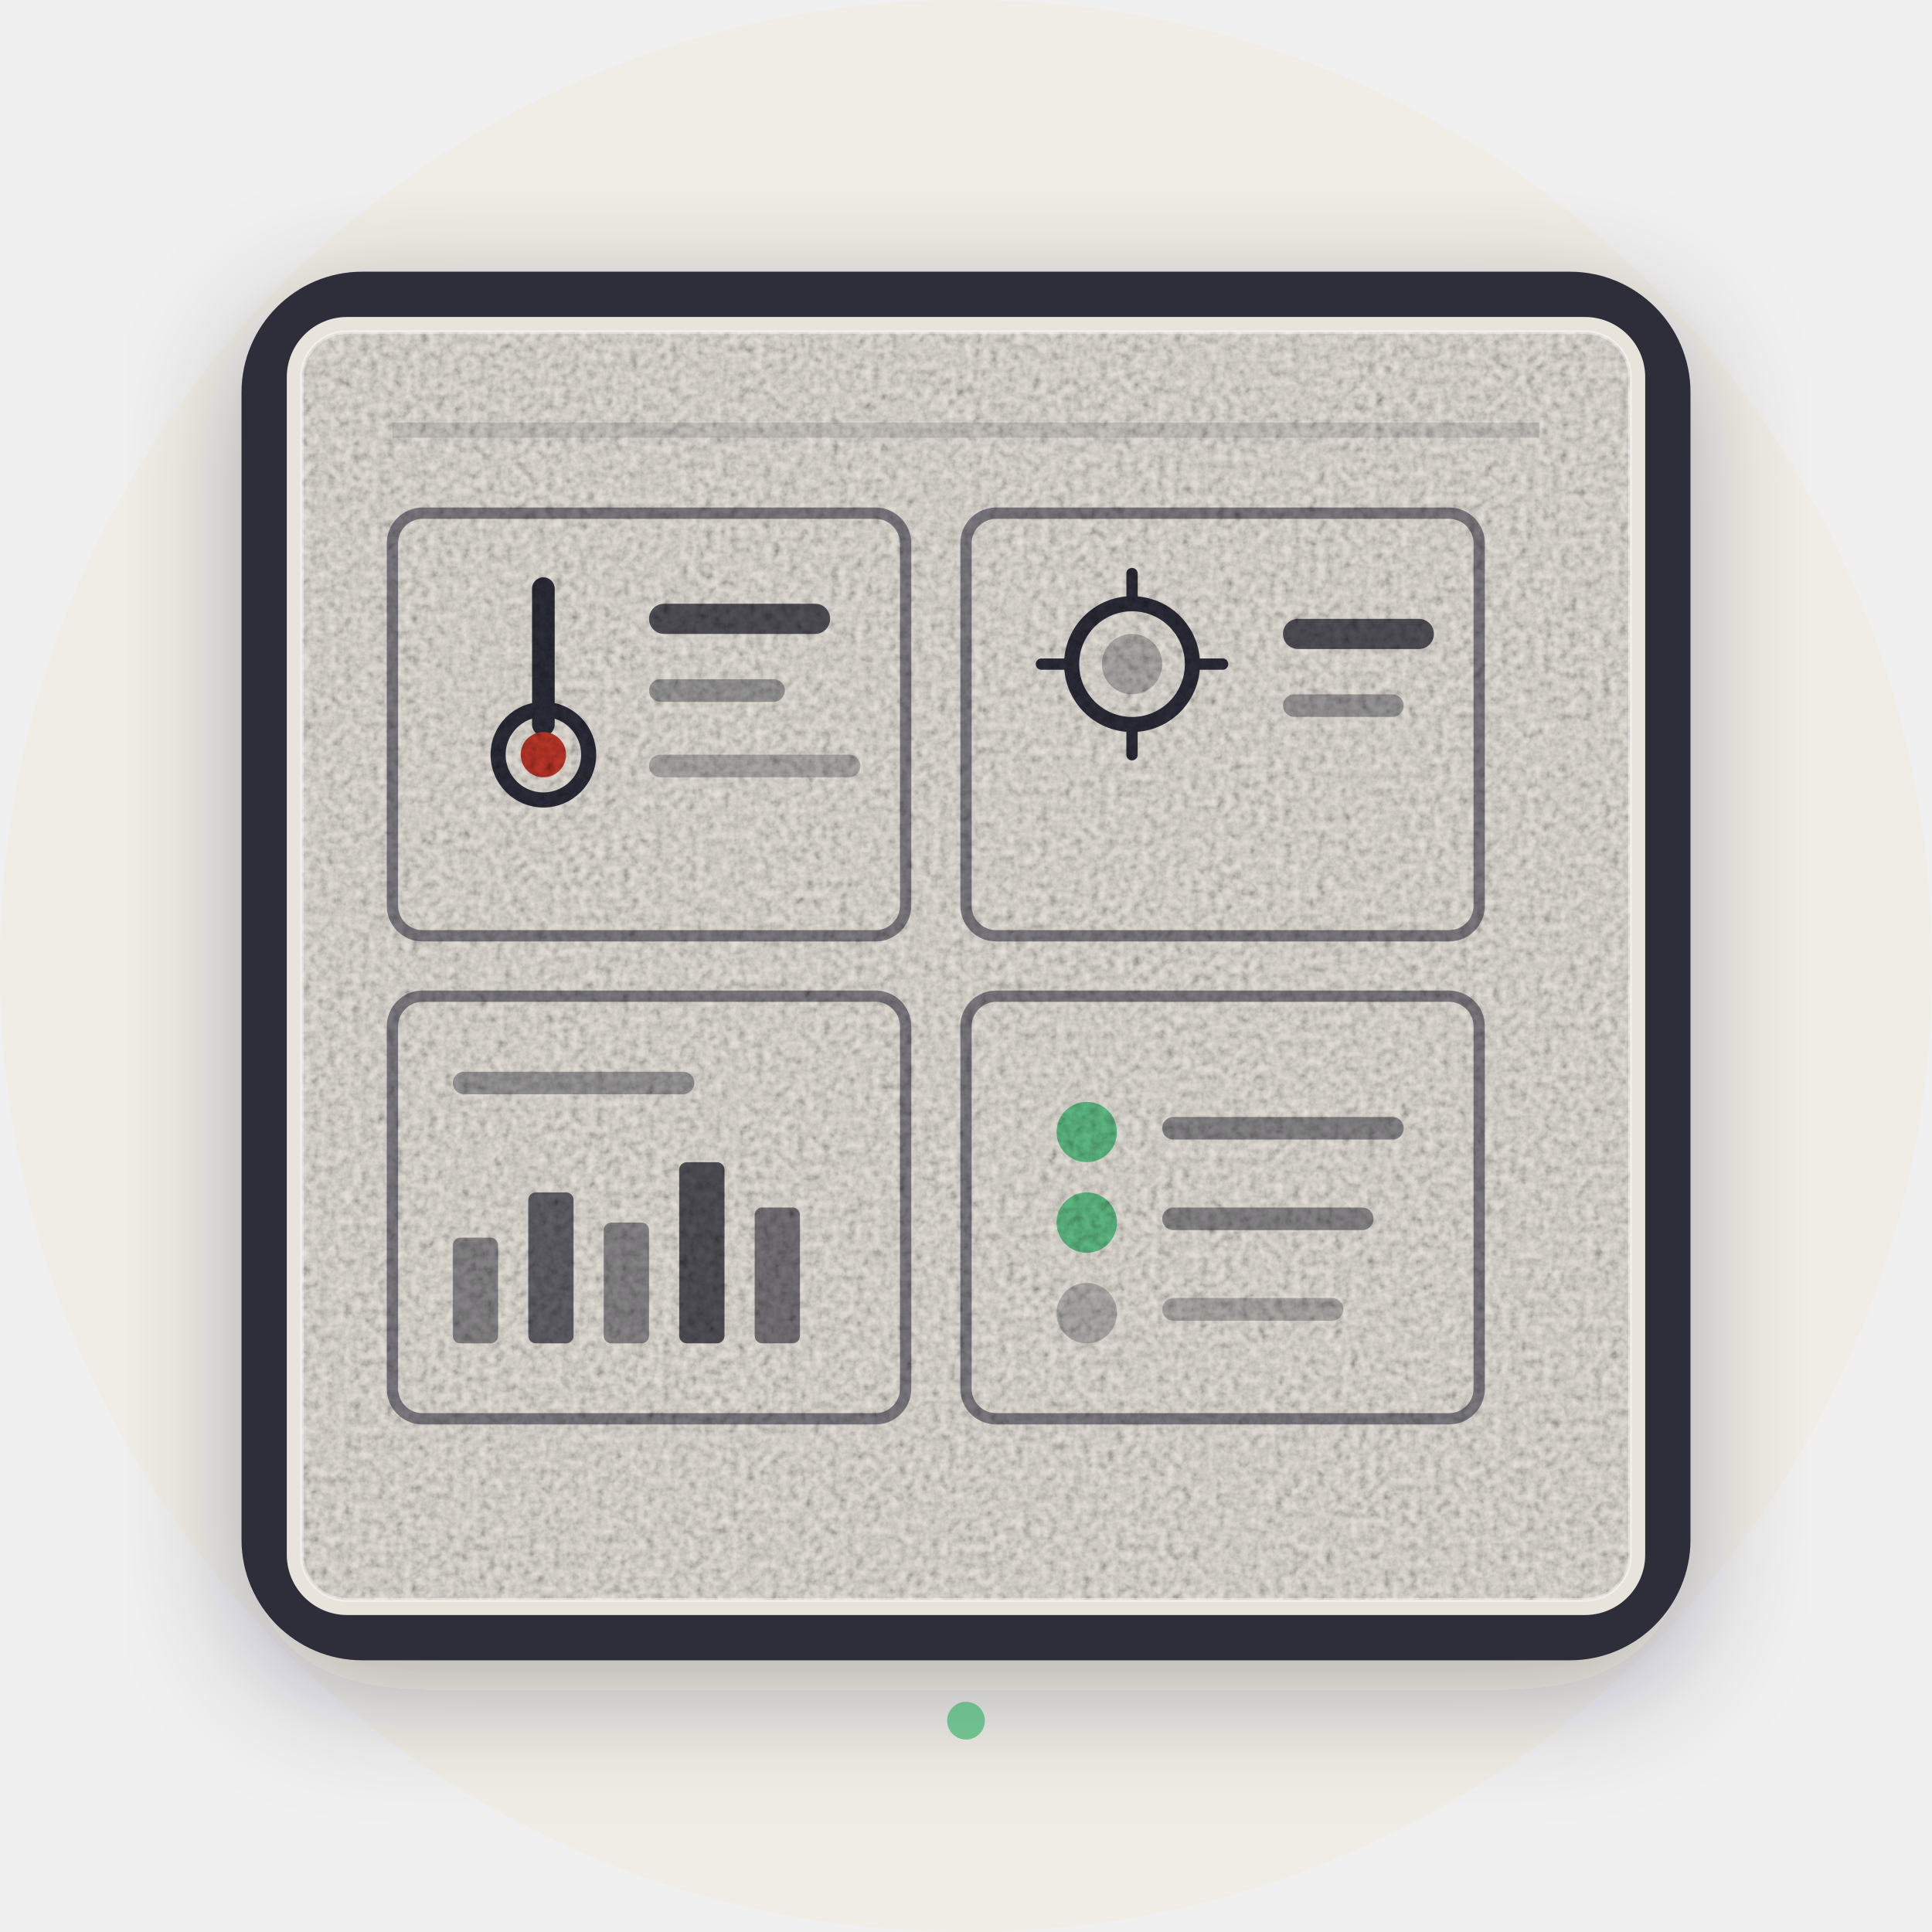
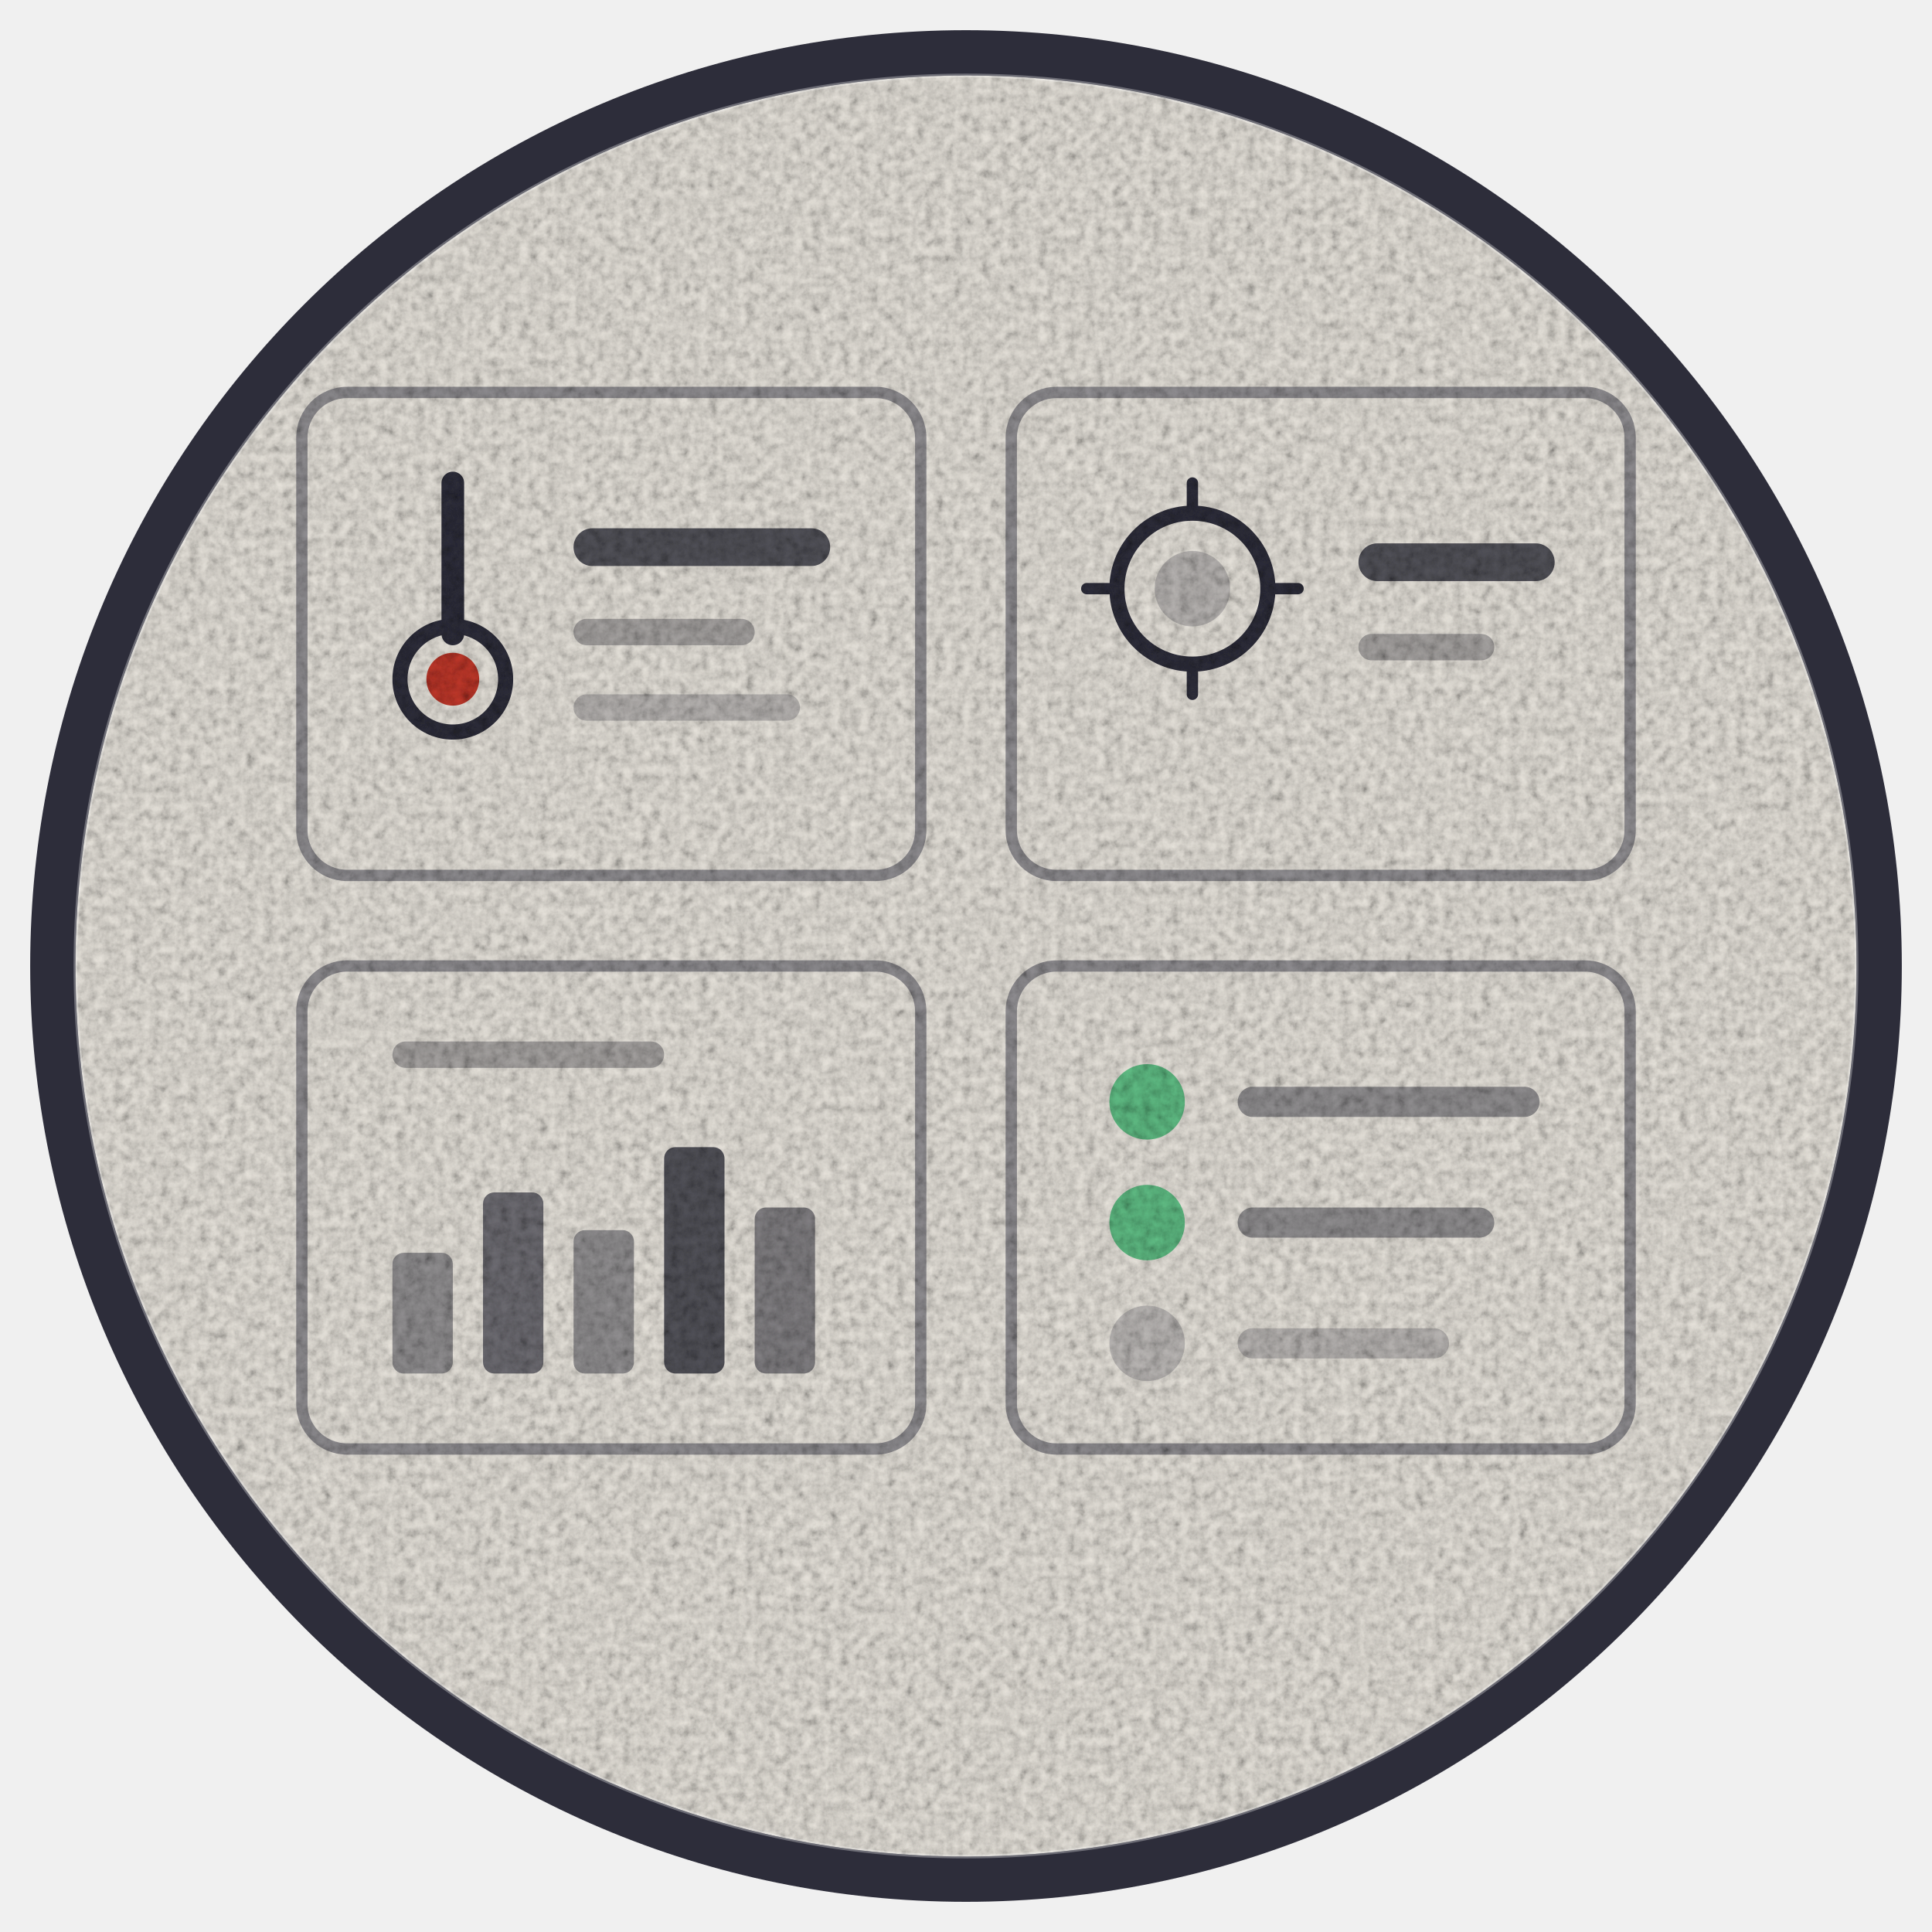
<svg xmlns="http://www.w3.org/2000/svg" viewBox="0 0 256 256" width="256" height="256">
  <defs>
    <filter id="paper" x="0%" y="0%" width="100%" height="100%">
-       <feTurbulence type="fractalNoise" baseFrequency="0.9" numOctaves="4" seed="2" result="noise" />
+       <feTurbulence type="fractalNoise" baseFrequency="0.8" numOctaves="4" seed="2" result="noise" />
      <feColorMatrix type="saturate" values="0" in="noise" result="grayNoise" />
      <feBlend in="SourceGraphic" in2="grayNoise" mode="multiply" />
    </filter>
-     <filter id="shadow" x="-8%" y="-8%" width="116%" height="120%">
-       <feDropShadow dx="0" dy="4" stdDeviation="8" flood-color="#1a1a2e" flood-opacity="0.3" />
-     </filter>
-     <clipPath id="screenClip">
-       <rect x="40" y="44" width="176" height="168" rx="6" />
+     <clipPath id="circleClip">
+       <circle cx="128" cy="128" r="118" />
    </clipPath>
  </defs>
-   <circle cx="128" cy="128" r="128" fill="#f0ede6" />
-   <rect x="32" y="36" width="192" height="184" rx="16" fill="#2d2d3a" filter="url(#shadow)" />
-   <rect x="38" y="42" width="180" height="172" rx="8" fill="#e8e4dc" />
-   <g clip-path="url(#screenClip)" filter="url(#paper)">
-     <rect x="40" y="44" width="176" height="168" fill="#e8e4dc" />
-     <rect x="52" y="56" width="152" height="2" fill="#3a3a4a" opacity="0.15" />
-     <rect x="52" y="68" width="68" height="56" rx="4" fill="none" stroke="#3a3a4a" stroke-width="1.5" opacity="0.6" />
-     <line x1="72" y1="78" x2="72" y2="96" stroke="#2d2d3a" stroke-width="3" stroke-linecap="round" />
-     <circle cx="72" cy="100" r="6" fill="none" stroke="#2d2d3a" stroke-width="2" />
-     <circle cx="72" cy="100" r="3" fill="#c0392b" />
-     <rect x="86" y="80" width="24" height="4" rx="2" fill="#2d2d3a" opacity="0.8" />
-     <rect x="86" y="90" width="18" height="3" rx="1.5" fill="#2d2d3a" opacity="0.4" />
-     <rect x="86" y="100" width="28" height="3" rx="1.5" fill="#2d2d3a" opacity="0.3" />
-     <rect x="128" y="68" width="68" height="56" rx="4" fill="none" stroke="#3a3a4a" stroke-width="1.5" opacity="0.6" />
-     <circle cx="150" cy="88" r="8" fill="none" stroke="#2d2d3a" stroke-width="2" />
-     <circle cx="150" cy="88" r="4" fill="#2d2d3a" opacity="0.3" />
-     <line x1="150" y1="76" x2="150" y2="79" stroke="#2d2d3a" stroke-width="1.5" stroke-linecap="round" />
-     <line x1="150" y1="97" x2="150" y2="100" stroke="#2d2d3a" stroke-width="1.5" stroke-linecap="round" />
-     <line x1="138" y1="88" x2="141" y2="88" stroke="#2d2d3a" stroke-width="1.5" stroke-linecap="round" />
-     <line x1="159" y1="88" x2="162" y2="88" stroke="#2d2d3a" stroke-width="1.5" stroke-linecap="round" />
-     <rect x="170" y="82" width="20" height="4" rx="2" fill="#2d2d3a" opacity="0.8" />
-     <rect x="170" y="92" width="16" height="3" rx="1.5" fill="#2d2d3a" opacity="0.4" />
-     <rect x="52" y="132" width="68" height="56" rx="4" fill="none" stroke="#3a3a4a" stroke-width="1.5" opacity="0.6" />
-     <rect x="60" y="164" width="6" height="14" rx="1" fill="#2d2d3a" opacity="0.5" />
-     <rect x="70" y="158" width="6" height="20" rx="1" fill="#2d2d3a" opacity="0.7" />
-     <rect x="80" y="162" width="6" height="16" rx="1" fill="#2d2d3a" opacity="0.5" />
-     <rect x="90" y="154" width="6" height="24" rx="1" fill="#2d2d3a" opacity="0.8" />
-     <rect x="100" y="160" width="6" height="18" rx="1" fill="#2d2d3a" opacity="0.6" />
-     <rect x="60" y="142" width="32" height="3" rx="1.5" fill="#2d2d3a" opacity="0.4" />
-     <rect x="128" y="132" width="68" height="56" rx="4" fill="none" stroke="#3a3a4a" stroke-width="1.5" opacity="0.6" />
-     <circle cx="144" cy="150" r="4" fill="#27ae60" opacity="0.7" />
-     <rect x="154" y="148" width="32" height="3" rx="1.5" fill="#2d2d3a" opacity="0.5" />
-     <circle cx="144" cy="162" r="4" fill="#27ae60" opacity="0.7" />
-     <rect x="154" y="160" width="28" height="3" rx="1.5" fill="#2d2d3a" opacity="0.5" />
-     <circle cx="144" cy="174" r="4" fill="#3a3a4a" opacity="0.3" />
-     <rect x="154" y="172" width="24" height="3" rx="1.5" fill="#2d2d3a" opacity="0.3" />
+   <circle cx="128" cy="128" r="124" fill="#2d2d3a" />
+   <g clip-path="url(#circleClip)" filter="url(#paper)">
+     <circle cx="128" cy="128" r="118" fill="#e8e4dc" />
+     <rect x="40" y="52" width="82" height="64" rx="6" fill="none" stroke="#3a3a4a" stroke-width="1.5" opacity="0.5" />
+     <line x1="60" y1="64" x2="60" y2="84" stroke="#2d2d3a" stroke-width="3" stroke-linecap="round" />
+     <circle cx="60" cy="90" r="7" fill="none" stroke="#2d2d3a" stroke-width="2" />
+     <circle cx="60" cy="90" r="3.5" fill="#c0392b" />
+     <rect x="76" y="70" width="34" height="5" rx="2.5" fill="#2d2d3a" opacity="0.8" />
+     <rect x="76" y="82" width="24" height="3.5" rx="1.75" fill="#2d2d3a" opacity="0.35" />
+     <rect x="76" y="92" width="30" height="3.5" rx="1.75" fill="#2d2d3a" opacity="0.25" />
+     <rect x="134" y="52" width="82" height="64" rx="6" fill="none" stroke="#3a3a4a" stroke-width="1.5" opacity="0.5" />
+     <circle cx="158" cy="78" r="10" fill="none" stroke="#2d2d3a" stroke-width="2" />
+     <circle cx="158" cy="78" r="5" fill="#2d2d3a" opacity="0.25" />
+     <line x1="158" y1="64" x2="158" y2="67" stroke="#2d2d3a" stroke-width="1.5" stroke-linecap="round" />
+     <line x1="158" y1="89" x2="158" y2="92" stroke="#2d2d3a" stroke-width="1.5" stroke-linecap="round" />
+     <line x1="144" y1="78" x2="147" y2="78" stroke="#2d2d3a" stroke-width="1.5" stroke-linecap="round" />
+     <line x1="169" y1="78" x2="172" y2="78" stroke="#2d2d3a" stroke-width="1.5" stroke-linecap="round" />
+     <rect x="180" y="72" width="26" height="5" rx="2.5" fill="#2d2d3a" opacity="0.8" />
+     <rect x="180" y="84" width="18" height="3.5" rx="1.75" fill="#2d2d3a" opacity="0.35" />
+     <rect x="40" y="128" width="82" height="64" rx="6" fill="none" stroke="#3a3a4a" stroke-width="1.5" opacity="0.5" />
+     <rect x="52" y="138" width="36" height="3.5" rx="1.75" fill="#2d2d3a" opacity="0.35" />
+     <rect x="52" y="166" width="8" height="16" rx="1.5" fill="#2d2d3a" opacity="0.45" />
+     <rect x="64" y="158" width="8" height="24" rx="1.5" fill="#2d2d3a" opacity="0.65" />
+     <rect x="76" y="163" width="8" height="19" rx="1.5" fill="#2d2d3a" opacity="0.45" />
+     <rect x="88" y="152" width="8" height="30" rx="1.5" fill="#2d2d3a" opacity="0.8" />
+     <rect x="100" y="160" width="8" height="22" rx="1.5" fill="#2d2d3a" opacity="0.55" />
+     <rect x="134" y="128" width="82" height="64" rx="6" fill="none" stroke="#3a3a4a" stroke-width="1.5" opacity="0.5" />
+     <circle cx="152" cy="146" r="5" fill="#27ae60" opacity="0.7" />
+     <rect x="164" y="144" width="40" height="4" rx="2" fill="#2d2d3a" opacity="0.45" />
+     <circle cx="152" cy="162" r="5" fill="#27ae60" opacity="0.7" />
+     <rect x="164" y="160" width="34" height="4" rx="2" fill="#2d2d3a" opacity="0.45" />
+     <circle cx="152" cy="178" r="5" fill="#3a3a4a" opacity="0.25" />
+     <rect x="164" y="176" width="28" height="4" rx="2" fill="#2d2d3a" opacity="0.25" />
  </g>
-   <rect x="40" y="44" width="176" height="168" rx="6" fill="none" stroke="#ffffff" stroke-width="0.5" opacity="0.4" />
-   <circle cx="128" cy="228" r="2.5" fill="#27ae60" opacity="0.6" />
+   <circle cx="128" cy="128" r="118" fill="none" stroke="#ffffff" stroke-width="0.5" opacity="0.3" />
</svg>
